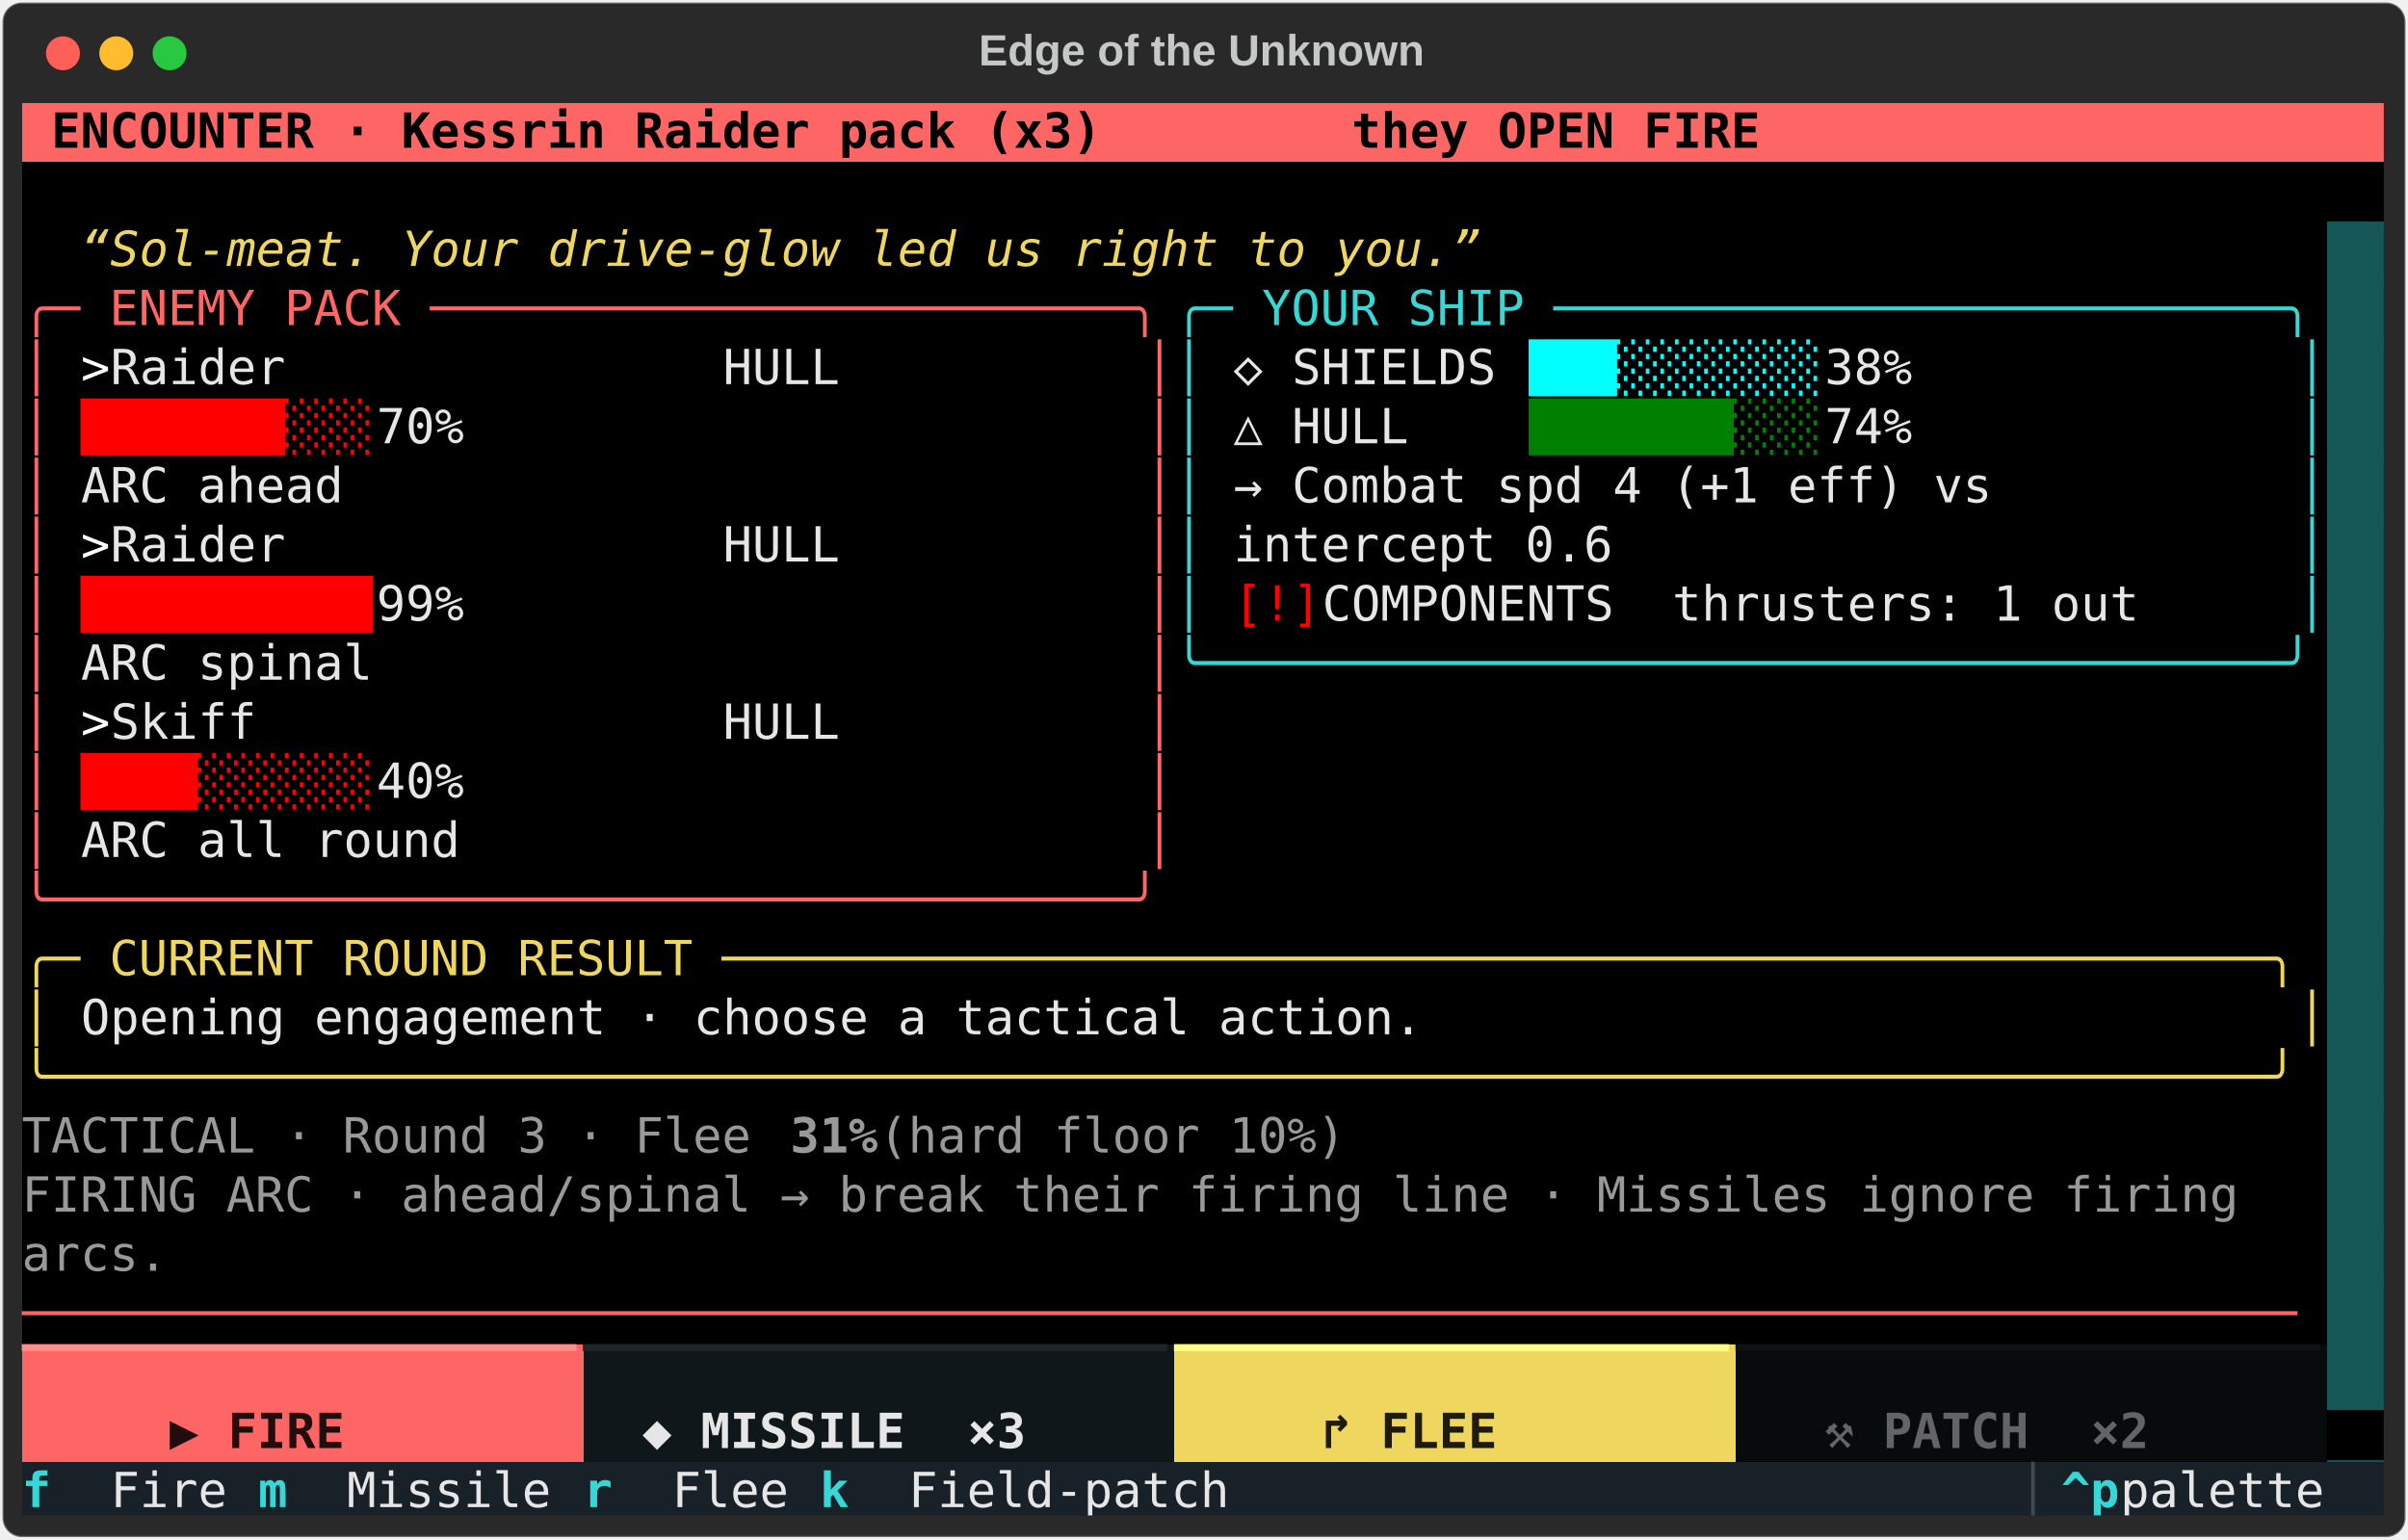
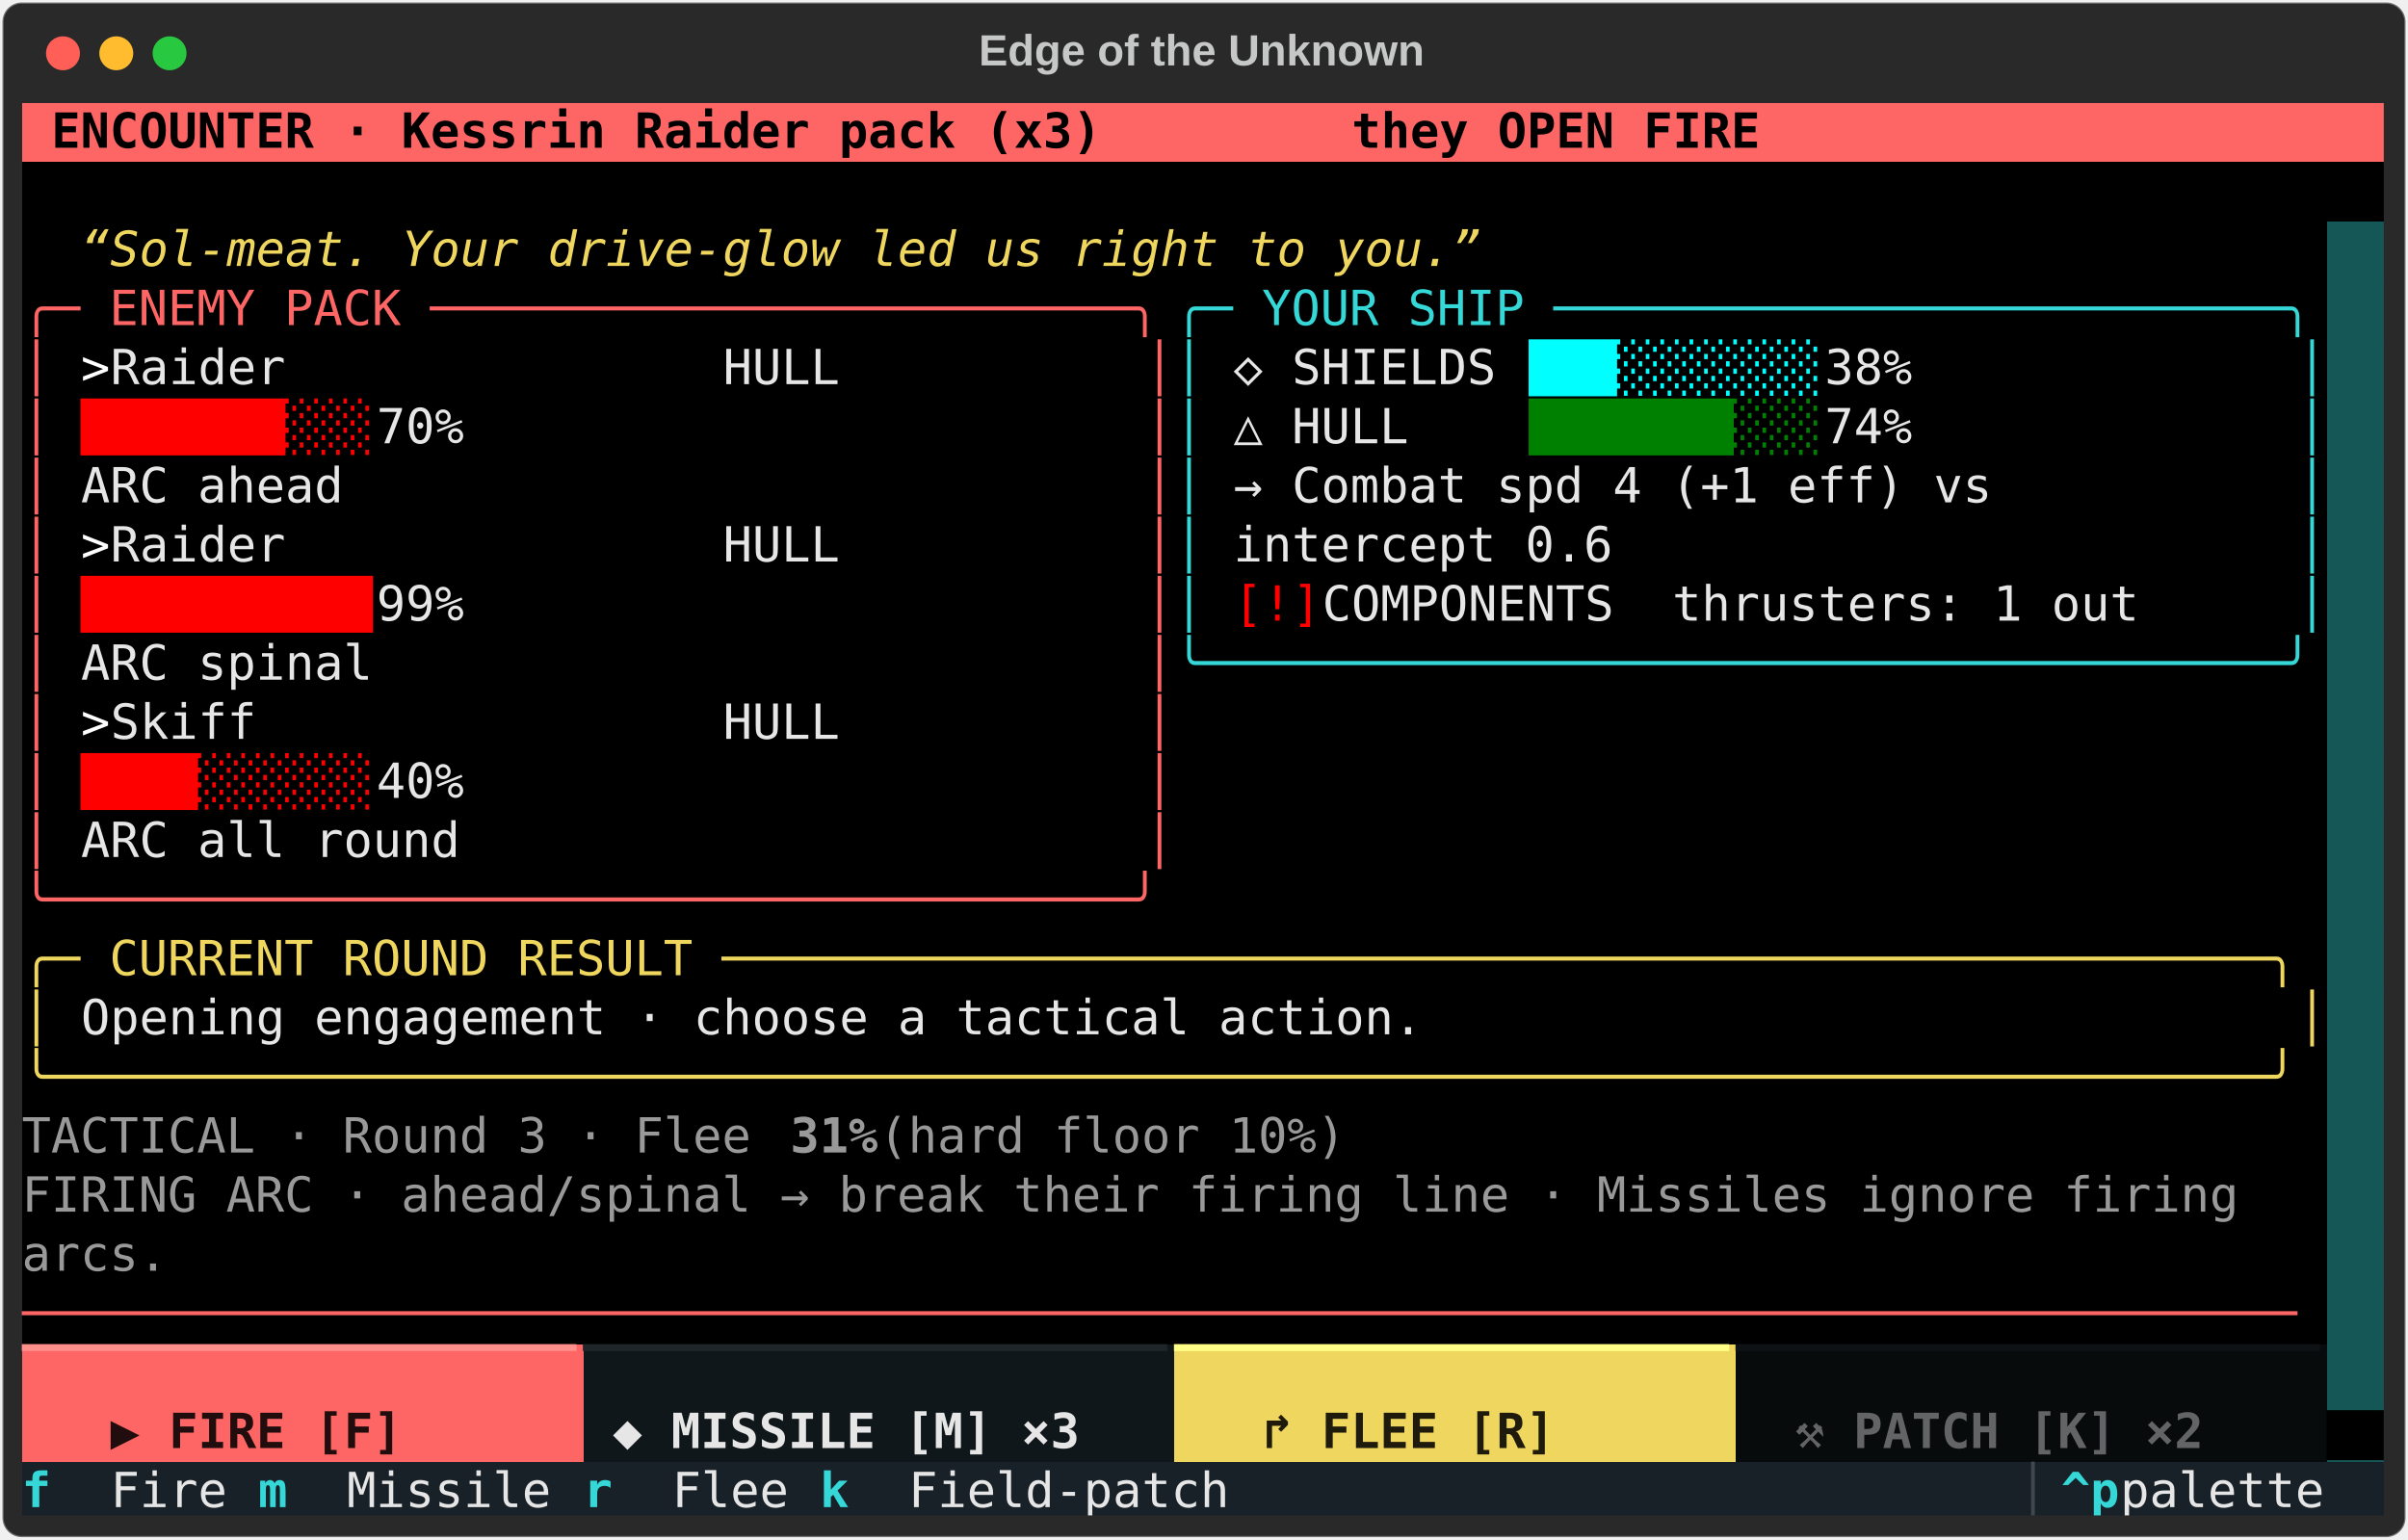
<svg xmlns="http://www.w3.org/2000/svg" class="rich-terminal" viewBox="0 0 994 635.6">
  <style>

    @font-face {
        font-family: "Fira Code";
        src: local("FiraCode-Regular"),
                url("https://cdnjs.cloudflare.com/ajax/libs/firacode/6.2.0/woff2/FiraCode-Regular.woff2") format("woff2"),
                url("https://cdnjs.cloudflare.com/ajax/libs/firacode/6.2.0/woff/FiraCode-Regular.woff") format("woff");
        font-style: normal;
        font-weight: 400;
    }
    @font-face {
        font-family: "Fira Code";
        src: local("FiraCode-Bold"),
                url("https://cdnjs.cloudflare.com/ajax/libs/firacode/6.2.0/woff2/FiraCode-Bold.woff2") format("woff2"),
                url("https://cdnjs.cloudflare.com/ajax/libs/firacode/6.2.0/woff/FiraCode-Bold.woff") format("woff");
        font-style: bold;
        font-weight: 700;
    }

    .terminal-matrix {
        font-family: Fira Code, monospace;
        font-size: 20px;
        line-height: 24.4px;
        font-variant-east-asian: full-width;
    }

    .terminal-title {
        font-size: 18px;
        font-weight: bold;
        font-family: arial;
    }

    .terminal-r1 { fill: #c5c8c6 }
.terminal-r2 { fill: #000000;font-weight: bold }
.terminal-r3 { fill: #00ff00 }
.terminal-r4 { fill: #efd75f;font-style: italic; }
.terminal-r5 { fill: #000000 }
.terminal-r6 { fill: #fe6565 }
.terminal-r7 { fill: #35d7d7 }
.terminal-r8 { fill: #ffffff }
.terminal-r9 { fill: #e6e6e6 }
.terminal-r10 { fill: #00ffff }
.terminal-r11 { fill: #ff0000 }
.terminal-r12 { fill: #008000 }
.terminal-r13 { fill: #efd75f }
.terminal-r14 { fill: #999999 }
.terminal-r15 { fill: #999999;font-weight: bold }
.terminal-r16 { fill: #ff8f8a }
.terminal-r17 { fill: #1f262a }
.terminal-r18 { fill: #ffff87 }
.terminal-r19 { fill: #0e1214 }
.terminal-r20 { fill: #210d0d;font-weight: bold }
.terminal-r21 { fill: #e6e6e6;font-weight: bold }
.terminal-r22 { fill: #1f1b0c;font-weight: bold }
.terminal-r23 { fill: #636465;font-weight: bold }
.terminal-r24 { fill: #35d7d7;font-weight: bold }
.terminal-r25 { fill: #40484d }
    </style>
  <defs>
    <clipPath id="terminal-clip-terminal">
      <rect x="0" y="0" width="975.0" height="584.6" />
    </clipPath>
    <clipPath id="terminal-line-0">
      <rect x="0" y="1.5" width="976" height="24.65" />
    </clipPath>
    <clipPath id="terminal-line-1">
      <rect x="0" y="25.9" width="976" height="24.65" />
    </clipPath>
    <clipPath id="terminal-line-2">
      <rect x="0" y="50.3" width="976" height="24.65" />
    </clipPath>
    <clipPath id="terminal-line-3">
      <rect x="0" y="74.7" width="976" height="24.65" />
    </clipPath>
    <clipPath id="terminal-line-4">
      <rect x="0" y="99.1" width="976" height="24.65" />
    </clipPath>
    <clipPath id="terminal-line-5">
      <rect x="0" y="123.5" width="976" height="24.65" />
    </clipPath>
    <clipPath id="terminal-line-6">
      <rect x="0" y="147.9" width="976" height="24.65" />
    </clipPath>
    <clipPath id="terminal-line-7">
      <rect x="0" y="172.3" width="976" height="24.65" />
    </clipPath>
    <clipPath id="terminal-line-8">
      <rect x="0" y="196.7" width="976" height="24.65" />
    </clipPath>
    <clipPath id="terminal-line-9">
      <rect x="0" y="221.1" width="976" height="24.65" />
    </clipPath>
    <clipPath id="terminal-line-10">
      <rect x="0" y="245.5" width="976" height="24.65" />
    </clipPath>
    <clipPath id="terminal-line-11">
      <rect x="0" y="269.9" width="976" height="24.65" />
    </clipPath>
    <clipPath id="terminal-line-12">
      <rect x="0" y="294.3" width="976" height="24.65" />
    </clipPath>
    <clipPath id="terminal-line-13">
      <rect x="0" y="318.7" width="976" height="24.65" />
    </clipPath>
    <clipPath id="terminal-line-14">
      <rect x="0" y="343.1" width="976" height="24.65" />
    </clipPath>
    <clipPath id="terminal-line-15">
      <rect x="0" y="367.5" width="976" height="24.65" />
    </clipPath>
    <clipPath id="terminal-line-16">
      <rect x="0" y="391.9" width="976" height="24.65" />
    </clipPath>
    <clipPath id="terminal-line-17">
      <rect x="0" y="416.3" width="976" height="24.65" />
    </clipPath>
    <clipPath id="terminal-line-18">
      <rect x="0" y="440.7" width="976" height="24.65" />
    </clipPath>
    <clipPath id="terminal-line-19">
      <rect x="0" y="465.1" width="976" height="24.65" />
    </clipPath>
    <clipPath id="terminal-line-20">
      <rect x="0" y="489.5" width="976" height="24.65" />
    </clipPath>
    <clipPath id="terminal-line-21">
      <rect x="0" y="513.9" width="976" height="24.65" />
    </clipPath>
    <clipPath id="terminal-line-22">
      <rect x="0" y="538.3" width="976" height="24.65" />
    </clipPath>
  </defs>
  <rect fill="#292929" stroke="rgba(255,255,255,0.35)" stroke-width="1" x="1" y="1" width="992" height="633.6" rx="8" />
  <text class="terminal-title" fill="#c5c8c6" text-anchor="middle" x="496" y="27">Edge of the Unknown</text>
  <g transform="translate(26,22)">
    <circle cx="0" cy="0" r="7" fill="#ff5f57" />
    <circle cx="22" cy="0" r="7" fill="#febc2e" />
    <circle cx="44" cy="0" r="7" fill="#28c840" />
  </g>
  <g transform="translate(9, 41)" clip-path="url(#terminal-clip-terminal)">
    <rect fill="#fe6565" x="0" y="1.5" width="12.2" height="24.65" shape-rendering="crispEdges" />
    <rect fill="#fe6565" x="12.2" y="1.5" width="536.8" height="24.65" shape-rendering="crispEdges" />
    <rect fill="#fe6565" x="549" y="1.5" width="170.8" height="24.65" shape-rendering="crispEdges" />
    <rect fill="#fe6565" x="719.8" y="1.5" width="256.2" height="24.65" shape-rendering="crispEdges" />
    <rect fill="#000000" x="0" y="25.9" width="976" height="24.65" shape-rendering="crispEdges" />
    <rect fill="#000000" x="0" y="50.3" width="24.4" height="24.65" shape-rendering="crispEdges" />
    <rect fill="#000000" x="24.4" y="50.3" width="585.6" height="24.65" shape-rendering="crispEdges" />
    <rect fill="#000000" x="610" y="50.3" width="341.6" height="24.65" shape-rendering="crispEdges" />
    <rect fill="#155656" x="951.6" y="50.3" width="24.4" height="24.65" shape-rendering="crispEdges" />
    <rect fill="#000000" x="0" y="74.7" width="475.8" height="24.65" shape-rendering="crispEdges" />
    <rect fill="#000000" x="475.8" y="74.7" width="475.8" height="24.65" shape-rendering="crispEdges" />
    <rect fill="#155656" x="951.6" y="74.7" width="24.4" height="24.65" shape-rendering="crispEdges" />
    <rect fill="#000000" x="0" y="99.1" width="12.2" height="24.65" shape-rendering="crispEdges" />
    <rect fill="#000000" x="12.2" y="99.1" width="12.2" height="24.65" shape-rendering="crispEdges" />
    <rect fill="#000000" x="24.4" y="99.1" width="12.2" height="24.65" shape-rendering="crispEdges" />
    <rect fill="#000000" x="36.6" y="99.1" width="317.2" height="24.65" shape-rendering="crispEdges" />
    <rect fill="#000000" x="353.8" y="99.1" width="109.8" height="24.65" shape-rendering="crispEdges" />
    <rect fill="#000000" x="463.6" y="99.1" width="12.2" height="24.65" shape-rendering="crispEdges" />
    <rect fill="#000000" x="475.8" y="99.1" width="12.2" height="24.65" shape-rendering="crispEdges" />
    <rect fill="#000000" x="488" y="99.1" width="12.2" height="24.65" shape-rendering="crispEdges" />
    <rect fill="#000000" x="500.2" y="99.1" width="122" height="24.65" shape-rendering="crispEdges" />
    <rect fill="#000000" x="622.2" y="99.1" width="122" height="24.65" shape-rendering="crispEdges" />
    <rect fill="#000000" x="744.2" y="99.1" width="61" height="24.65" shape-rendering="crispEdges" />
    <rect fill="#000000" x="805.2" y="99.1" width="134.2" height="24.65" shape-rendering="crispEdges" />
    <rect fill="#000000" x="939.4" y="99.1" width="12.2" height="24.65" shape-rendering="crispEdges" />
    <rect fill="#155656" x="951.6" y="99.1" width="24.4" height="24.65" shape-rendering="crispEdges" />
    <rect fill="#000000" x="0" y="123.5" width="12.2" height="24.65" shape-rendering="crispEdges" />
    <rect fill="#000000" x="12.2" y="123.5" width="12.2" height="24.65" shape-rendering="crispEdges" />
    <rect fill="#000000" x="24.4" y="123.5" width="122" height="24.65" shape-rendering="crispEdges" />
    <rect fill="#000000" x="146.4" y="123.5" width="61" height="24.65" shape-rendering="crispEdges" />
    <rect fill="#000000" x="207.4" y="123.5" width="256.2" height="24.65" shape-rendering="crispEdges" />
    <rect fill="#000000" x="463.6" y="123.5" width="12.2" height="24.65" shape-rendering="crispEdges" />
    <rect fill="#000000" x="475.8" y="123.5" width="12.2" height="24.65" shape-rendering="crispEdges" />
    <rect fill="#000000" x="488" y="123.5" width="12.2" height="24.65" shape-rendering="crispEdges" />
    <rect fill="#000000" x="500.2" y="123.5" width="122" height="24.65" shape-rendering="crispEdges" />
    <rect fill="#000000" x="622.2" y="123.5" width="122" height="24.65" shape-rendering="crispEdges" />
    <rect fill="#000000" x="744.2" y="123.5" width="61" height="24.65" shape-rendering="crispEdges" />
    <rect fill="#000000" x="805.2" y="123.5" width="134.2" height="24.65" shape-rendering="crispEdges" />
    <rect fill="#000000" x="939.4" y="123.5" width="12.2" height="24.65" shape-rendering="crispEdges" />
    <rect fill="#155656" x="951.6" y="123.5" width="24.4" height="24.65" shape-rendering="crispEdges" />
    <rect fill="#000000" x="0" y="147.9" width="12.2" height="24.65" shape-rendering="crispEdges" />
    <rect fill="#000000" x="12.2" y="147.9" width="12.2" height="24.65" shape-rendering="crispEdges" />
    <rect fill="#000000" x="24.4" y="147.9" width="134.2" height="24.65" shape-rendering="crispEdges" />
    <rect fill="#000000" x="158.6" y="147.9" width="305" height="24.65" shape-rendering="crispEdges" />
    <rect fill="#000000" x="463.6" y="147.9" width="12.2" height="24.65" shape-rendering="crispEdges" />
    <rect fill="#000000" x="475.8" y="147.9" width="12.2" height="24.65" shape-rendering="crispEdges" />
    <rect fill="#000000" x="488" y="147.9" width="12.2" height="24.65" shape-rendering="crispEdges" />
    <rect fill="#000000" x="500.2" y="147.9" width="317.2" height="24.65" shape-rendering="crispEdges" />
    <rect fill="#000000" x="817.4" y="147.9" width="122" height="24.65" shape-rendering="crispEdges" />
    <rect fill="#000000" x="939.4" y="147.9" width="12.2" height="24.65" shape-rendering="crispEdges" />
    <rect fill="#155656" x="951.6" y="147.9" width="24.4" height="24.65" shape-rendering="crispEdges" />
    <rect fill="#000000" x="0" y="172.3" width="12.2" height="24.65" shape-rendering="crispEdges" />
    <rect fill="#000000" x="12.2" y="172.3" width="12.2" height="24.65" shape-rendering="crispEdges" />
    <rect fill="#000000" x="24.4" y="172.3" width="12.2" height="24.65" shape-rendering="crispEdges" />
    <rect fill="#000000" x="36.6" y="172.3" width="317.2" height="24.65" shape-rendering="crispEdges" />
    <rect fill="#000000" x="353.8" y="172.3" width="109.8" height="24.65" shape-rendering="crispEdges" />
    <rect fill="#000000" x="463.6" y="172.3" width="12.2" height="24.65" shape-rendering="crispEdges" />
    <rect fill="#000000" x="475.8" y="172.3" width="12.2" height="24.65" shape-rendering="crispEdges" />
    <rect fill="#000000" x="488" y="172.3" width="12.2" height="24.65" shape-rendering="crispEdges" />
    <rect fill="#000000" x="500.2" y="172.3" width="158.6" height="24.65" shape-rendering="crispEdges" />
    <rect fill="#000000" x="658.8" y="172.3" width="280.6" height="24.65" shape-rendering="crispEdges" />
    <rect fill="#000000" x="939.4" y="172.3" width="12.2" height="24.65" shape-rendering="crispEdges" />
    <rect fill="#155656" x="951.6" y="172.3" width="24.4" height="24.65" shape-rendering="crispEdges" />
    <rect fill="#000000" x="0" y="196.7" width="12.2" height="24.65" shape-rendering="crispEdges" />
    <rect fill="#000000" x="12.2" y="196.7" width="12.2" height="24.65" shape-rendering="crispEdges" />
    <rect fill="#000000" x="24.4" y="196.7" width="122" height="24.65" shape-rendering="crispEdges" />
    <rect fill="#000000" x="146.4" y="196.7" width="61" height="24.65" shape-rendering="crispEdges" />
    <rect fill="#000000" x="207.4" y="196.7" width="256.2" height="24.65" shape-rendering="crispEdges" />
    <rect fill="#000000" x="463.6" y="196.7" width="12.2" height="24.65" shape-rendering="crispEdges" />
    <rect fill="#000000" x="475.8" y="196.7" width="12.2" height="24.65" shape-rendering="crispEdges" />
    <rect fill="#000000" x="488" y="196.7" width="12.2" height="24.65" shape-rendering="crispEdges" />
    <rect fill="#000000" x="500.2" y="196.7" width="36.6" height="24.65" shape-rendering="crispEdges" />
    <rect fill="#000000" x="536.8" y="196.7" width="353.8" height="24.65" shape-rendering="crispEdges" />
    <rect fill="#000000" x="890.6" y="196.7" width="48.8" height="24.65" shape-rendering="crispEdges" />
    <rect fill="#000000" x="939.4" y="196.7" width="12.2" height="24.65" shape-rendering="crispEdges" />
    <rect fill="#155656" x="951.6" y="196.7" width="24.4" height="24.65" shape-rendering="crispEdges" />
    <rect fill="#000000" x="0" y="221.1" width="12.2" height="24.65" shape-rendering="crispEdges" />
    <rect fill="#000000" x="12.2" y="221.1" width="12.2" height="24.65" shape-rendering="crispEdges" />
    <rect fill="#000000" x="24.4" y="221.1" width="146.4" height="24.65" shape-rendering="crispEdges" />
    <rect fill="#000000" x="170.8" y="221.1" width="292.8" height="24.65" shape-rendering="crispEdges" />
    <rect fill="#000000" x="463.6" y="221.1" width="12.2" height="24.65" shape-rendering="crispEdges" />
    <rect fill="#000000" x="475.8" y="221.1" width="475.8" height="24.65" shape-rendering="crispEdges" />
    <rect fill="#155656" x="951.6" y="221.1" width="24.4" height="24.65" shape-rendering="crispEdges" />
    <rect fill="#000000" x="0" y="245.5" width="12.2" height="24.65" shape-rendering="crispEdges" />
    <rect fill="#000000" x="12.2" y="245.5" width="12.2" height="24.65" shape-rendering="crispEdges" />
    <rect fill="#000000" x="24.4" y="245.5" width="12.2" height="24.65" shape-rendering="crispEdges" />
    <rect fill="#000000" x="36.6" y="245.5" width="317.2" height="24.65" shape-rendering="crispEdges" />
    <rect fill="#000000" x="353.8" y="245.5" width="109.8" height="24.65" shape-rendering="crispEdges" />
    <rect fill="#000000" x="463.6" y="245.5" width="12.2" height="24.65" shape-rendering="crispEdges" />
    <rect fill="#000000" x="475.8" y="245.5" width="475.8" height="24.65" shape-rendering="crispEdges" />
    <rect fill="#155656" x="951.6" y="245.5" width="24.4" height="24.65" shape-rendering="crispEdges" />
    <rect fill="#000000" x="0" y="269.9" width="12.2" height="24.65" shape-rendering="crispEdges" />
    <rect fill="#000000" x="12.2" y="269.9" width="12.2" height="24.65" shape-rendering="crispEdges" />
    <rect fill="#000000" x="24.4" y="269.9" width="122" height="24.65" shape-rendering="crispEdges" />
    <rect fill="#000000" x="146.4" y="269.9" width="61" height="24.65" shape-rendering="crispEdges" />
    <rect fill="#000000" x="207.4" y="269.9" width="256.2" height="24.65" shape-rendering="crispEdges" />
    <rect fill="#000000" x="463.6" y="269.9" width="12.2" height="24.65" shape-rendering="crispEdges" />
    <rect fill="#000000" x="475.8" y="269.9" width="475.8" height="24.65" shape-rendering="crispEdges" />
    <rect fill="#155656" x="951.6" y="269.9" width="24.4" height="24.65" shape-rendering="crispEdges" />
    <rect fill="#000000" x="0" y="294.3" width="12.2" height="24.65" shape-rendering="crispEdges" />
    <rect fill="#000000" x="12.2" y="294.3" width="12.2" height="24.65" shape-rendering="crispEdges" />
    <rect fill="#000000" x="24.4" y="294.3" width="183" height="24.65" shape-rendering="crispEdges" />
    <rect fill="#000000" x="207.4" y="294.3" width="256.2" height="24.65" shape-rendering="crispEdges" />
    <rect fill="#000000" x="463.6" y="294.3" width="12.2" height="24.65" shape-rendering="crispEdges" />
    <rect fill="#000000" x="475.8" y="294.3" width="475.8" height="24.65" shape-rendering="crispEdges" />
    <rect fill="#155656" x="951.6" y="294.3" width="24.4" height="24.65" shape-rendering="crispEdges" />
    <rect fill="#000000" x="0" y="318.7" width="475.8" height="24.65" shape-rendering="crispEdges" />
    <rect fill="#000000" x="475.8" y="318.7" width="475.8" height="24.65" shape-rendering="crispEdges" />
    <rect fill="#155656" x="951.6" y="318.7" width="24.4" height="24.65" shape-rendering="crispEdges" />
    <rect fill="#000000" x="0" y="343.1" width="951.6" height="24.65" shape-rendering="crispEdges" />
    <rect fill="#155656" x="951.6" y="343.1" width="24.4" height="24.65" shape-rendering="crispEdges" />
    <rect fill="#000000" x="0" y="367.5" width="12.2" height="24.65" shape-rendering="crispEdges" />
    <rect fill="#000000" x="12.2" y="367.5" width="12.2" height="24.65" shape-rendering="crispEdges" />
    <rect fill="#000000" x="24.4" y="367.5" width="561.2" height="24.65" shape-rendering="crispEdges" />
    <rect fill="#000000" x="585.6" y="367.5" width="353.8" height="24.65" shape-rendering="crispEdges" />
    <rect fill="#000000" x="939.4" y="367.5" width="12.2" height="24.65" shape-rendering="crispEdges" />
    <rect fill="#155656" x="951.6" y="367.5" width="24.4" height="24.65" shape-rendering="crispEdges" />
    <rect fill="#000000" x="0" y="391.9" width="951.6" height="24.65" shape-rendering="crispEdges" />
    <rect fill="#155656" x="951.6" y="391.9" width="24.4" height="24.65" shape-rendering="crispEdges" />
    <rect fill="#000000" x="0" y="416.3" width="317.2" height="24.65" shape-rendering="crispEdges" />
    <rect fill="#000000" x="317.2" y="416.3" width="36.6" height="24.65" shape-rendering="crispEdges" />
    <rect fill="#000000" x="353.8" y="416.3" width="207.4" height="24.65" shape-rendering="crispEdges" />
    <rect fill="#000000" x="561.2" y="416.3" width="390.4" height="24.65" shape-rendering="crispEdges" />
    <rect fill="#155656" x="951.6" y="416.3" width="24.4" height="24.65" shape-rendering="crispEdges" />
    <rect fill="#000000" x="0" y="440.7" width="927.2" height="24.65" shape-rendering="crispEdges" />
    <rect fill="#000000" x="927.2" y="440.7" width="24.4" height="24.65" shape-rendering="crispEdges" />
    <rect fill="#155656" x="951.6" y="440.7" width="24.4" height="24.65" shape-rendering="crispEdges" />
    <rect fill="#000000" x="0" y="465.1" width="61" height="24.65" shape-rendering="crispEdges" />
    <rect fill="#000000" x="61" y="465.1" width="890.6" height="24.65" shape-rendering="crispEdges" />
    <rect fill="#155656" x="951.6" y="465.1" width="24.4" height="24.65" shape-rendering="crispEdges" />
    <rect fill="#000000" x="0" y="489.5" width="951.6" height="24.65" shape-rendering="crispEdges" />
    <rect fill="#155656" x="951.6" y="489.5" width="24.4" height="24.65" shape-rendering="crispEdges" />
    <rect fill="#fe6565" x="0" y="513.9" width="231.8" height="24.65" shape-rendering="crispEdges" />
    <rect fill="#10171b" x="231.8" y="513.9" width="244" height="24.65" shape-rendering="crispEdges" />
    <rect fill="#efd75f" x="475.8" y="513.9" width="231.8" height="24.65" shape-rendering="crispEdges" />
    <rect fill="#070b0c" x="707.6" y="513.9" width="244" height="24.65" shape-rendering="crispEdges" />
    <rect fill="#155656" x="951.6" y="513.9" width="24.4" height="24.65" shape-rendering="crispEdges" />
-     <rect fill="#fe6565" x="0" y="538.3" width="61" height="24.65" shape-rendering="crispEdges" />
-     <rect fill="#fe6565" x="61" y="538.3" width="109.8" height="24.65" shape-rendering="crispEdges" />
-     <rect fill="#fe6565" x="170.8" y="538.3" width="61" height="24.65" shape-rendering="crispEdges" />
-     <rect fill="#10171b" x="231.8" y="538.3" width="24.4" height="24.65" shape-rendering="crispEdges" />
-     <rect fill="#10171b" x="256.2" y="538.3" width="134.2" height="24.65" shape-rendering="crispEdges" />
-     <rect fill="#10171b" x="390.4" y="538.3" width="36.6" height="24.65" shape-rendering="crispEdges" />
-     <rect fill="#10171b" x="427" y="538.3" width="12.2" height="24.65" shape-rendering="crispEdges" />
-     <rect fill="#10171b" x="439.2" y="538.3" width="36.6" height="24.65" shape-rendering="crispEdges" />
-     <rect fill="#efd75f" x="475.8" y="538.3" width="61" height="24.65" shape-rendering="crispEdges" />
-     <rect fill="#efd75f" x="536.8" y="538.3" width="109.8" height="24.65" shape-rendering="crispEdges" />
-     <rect fill="#efd75f" x="646.6" y="538.3" width="61" height="24.65" shape-rendering="crispEdges" />
-     <rect fill="#070b0c" x="707.6" y="538.3" width="36.6" height="24.65" shape-rendering="crispEdges" />
-     <rect fill="#070b0c" x="744.2" y="538.3" width="109.8" height="24.65" shape-rendering="crispEdges" />
-     <rect fill="#070b0c" x="854" y="538.3" width="36.6" height="24.65" shape-rendering="crispEdges" />
-     <rect fill="#070b0c" x="890.6" y="538.3" width="12.2" height="24.65" shape-rendering="crispEdges" />
-     <rect fill="#070b0c" x="902.8" y="538.3" width="48.8" height="24.65" shape-rendering="crispEdges" />
+     <rect fill="#fe6565" x="0" y="538.3" width="36.6" height="24.65" shape-rendering="crispEdges" />
+     <rect fill="#fe6565" x="36.6" y="538.3" width="146.4" height="24.65" shape-rendering="crispEdges" />
+     <rect fill="#fe6565" x="183" y="538.3" width="48.8" height="24.65" shape-rendering="crispEdges" />
+     <rect fill="#10171b" x="231.8" y="538.3" width="12.2" height="24.65" shape-rendering="crispEdges" />
+     <rect fill="#10171b" x="244" y="538.3" width="219.6" height="24.65" shape-rendering="crispEdges" />
+     <rect fill="#10171b" x="463.6" y="538.3" width="12.2" height="24.65" shape-rendering="crispEdges" />
+     <rect fill="#efd75f" x="475.8" y="538.3" width="36.6" height="24.65" shape-rendering="crispEdges" />
+     <rect fill="#efd75f" x="512.4" y="538.3" width="146.4" height="24.65" shape-rendering="crispEdges" />
+     <rect fill="#efd75f" x="658.8" y="538.3" width="48.8" height="24.65" shape-rendering="crispEdges" />
+     <rect fill="#070b0c" x="707.6" y="538.3" width="24.4" height="24.65" shape-rendering="crispEdges" />
+     <rect fill="#070b0c" x="732" y="538.3" width="195.2" height="24.65" shape-rendering="crispEdges" />
+     <rect fill="#070b0c" x="927.2" y="538.3" width="24.4" height="24.65" shape-rendering="crispEdges" />
    <rect fill="#155656" x="951.6" y="538.3" width="24.4" height="24.65" shape-rendering="crispEdges" />
    <rect fill="#172127" x="0" y="562.7" width="36.6" height="24.65" shape-rendering="crispEdges" />
    <rect fill="#172127" x="36.6" y="562.7" width="61" height="24.65" shape-rendering="crispEdges" />
    <rect fill="#172127" x="97.6" y="562.7" width="36.6" height="24.65" shape-rendering="crispEdges" />
    <rect fill="#172127" x="134.2" y="562.7" width="97.6" height="24.65" shape-rendering="crispEdges" />
    <rect fill="#172127" x="231.8" y="562.7" width="36.6" height="24.65" shape-rendering="crispEdges" />
    <rect fill="#172127" x="268.4" y="562.7" width="61" height="24.65" shape-rendering="crispEdges" />
    <rect fill="#172127" x="329.4" y="562.7" width="36.6" height="24.65" shape-rendering="crispEdges" />
    <rect fill="#172127" x="366" y="562.7" width="146.4" height="24.65" shape-rendering="crispEdges" />
    <rect fill="#172127" x="512.4" y="562.7" width="317.2" height="24.65" shape-rendering="crispEdges" />
    <rect fill="#172127" x="829.6" y="562.7" width="12.2" height="24.65" shape-rendering="crispEdges" />
    <rect fill="#172127" x="841.8" y="562.7" width="24.4" height="24.65" shape-rendering="crispEdges" />
    <rect fill="#172127" x="866.2" y="562.7" width="97.6" height="24.65" shape-rendering="crispEdges" />
    <rect fill="#172127" x="963.8" y="562.7" width="12.2" height="24.65" shape-rendering="crispEdges" />
    <g class="terminal-matrix">
      <text class="terminal-r2" x="12.2" y="20" textLength="536.8" clip-path="url(#terminal-line-0)">ENCOUNTER · Kessrin Raider pack (x3)        </text>
      <text class="terminal-r2" x="549" y="20" textLength="170.8" clip-path="url(#terminal-line-0)">they OPEN FIRE</text>
      <text class="terminal-r1" x="976" y="20" textLength="12.2" clip-path="url(#terminal-line-0)">
</text>
      <text class="terminal-r1" x="976" y="44.4" textLength="12.2" clip-path="url(#terminal-line-1)">
</text>
      <text class="terminal-r4" x="24.4" y="68.8" textLength="585.6" clip-path="url(#terminal-line-2)">“Sol-meat. Your drive-glow led us right to you.”</text>
      <text class="terminal-r1" x="976" y="68.8" textLength="12.2" clip-path="url(#terminal-line-2)">
</text>
      <text class="terminal-r6" x="0" y="93.2" textLength="475.8" clip-path="url(#terminal-line-3)">╭─ ENEMY PACK ────────────────────────╮</text>
      <text class="terminal-r7" x="475.8" y="93.2" textLength="475.8" clip-path="url(#terminal-line-3)">╭─ YOUR SHIP ─────────────────────────╮</text>
      <text class="terminal-r1" x="976" y="93.2" textLength="12.2" clip-path="url(#terminal-line-3)">
</text>
      <text class="terminal-r6" x="0" y="117.6" textLength="12.2" clip-path="url(#terminal-line-4)">│</text>
      <text class="terminal-r8" x="24.4" y="117.6" textLength="12.2" clip-path="url(#terminal-line-4)">&gt;</text>
      <text class="terminal-r9" x="36.6" y="117.6" textLength="317.2" clip-path="url(#terminal-line-4)"> Raider               HULL</text>
      <text class="terminal-r6" x="463.6" y="117.6" textLength="12.2" clip-path="url(#terminal-line-4)">│</text>
      <text class="terminal-r7" x="475.8" y="117.6" textLength="12.2" clip-path="url(#terminal-line-4)">│</text>
      <text class="terminal-r9" x="500.2" y="117.6" textLength="122" clip-path="url(#terminal-line-4)">◇ SHIELDS </text>
      <text class="terminal-r10" x="622.2" y="117.6" textLength="122" clip-path="url(#terminal-line-4)">███░░░░░░░</text>
      <text class="terminal-r9" x="744.2" y="117.6" textLength="61" clip-path="url(#terminal-line-4)">  38%</text>
      <text class="terminal-r7" x="939.4" y="117.6" textLength="12.2" clip-path="url(#terminal-line-4)">│</text>
      <text class="terminal-r1" x="976" y="117.6" textLength="12.2" clip-path="url(#terminal-line-4)">
</text>
      <text class="terminal-r6" x="0" y="142" textLength="12.2" clip-path="url(#terminal-line-5)">│</text>
      <text class="terminal-r11" x="24.4" y="142" textLength="122" clip-path="url(#terminal-line-5)">███████░░░</text>
      <text class="terminal-r9" x="146.4" y="142" textLength="61" clip-path="url(#terminal-line-5)">  70%</text>
      <text class="terminal-r6" x="463.6" y="142" textLength="12.2" clip-path="url(#terminal-line-5)">│</text>
      <text class="terminal-r7" x="475.8" y="142" textLength="12.2" clip-path="url(#terminal-line-5)">│</text>
      <text class="terminal-r9" x="500.2" y="142" textLength="122" clip-path="url(#terminal-line-5)">△ HULL    </text>
      <text class="terminal-r12" x="622.2" y="142" textLength="122" clip-path="url(#terminal-line-5)">███████░░░</text>
      <text class="terminal-r9" x="744.2" y="142" textLength="61" clip-path="url(#terminal-line-5)">  74%</text>
      <text class="terminal-r7" x="939.4" y="142" textLength="12.2" clip-path="url(#terminal-line-5)">│</text>
      <text class="terminal-r1" x="976" y="142" textLength="12.2" clip-path="url(#terminal-line-5)">
</text>
      <text class="terminal-r6" x="0" y="166.4" textLength="12.2" clip-path="url(#terminal-line-6)">│</text>
      <text class="terminal-r9" x="24.4" y="166.4" textLength="134.2" clip-path="url(#terminal-line-6)">  ARC ahead</text>
      <text class="terminal-r6" x="463.6" y="166.4" textLength="12.2" clip-path="url(#terminal-line-6)">│</text>
      <text class="terminal-r7" x="475.8" y="166.4" textLength="12.2" clip-path="url(#terminal-line-6)">│</text>
      <text class="terminal-r9" x="500.2" y="166.4" textLength="317.2" clip-path="url(#terminal-line-6)">→ Combat spd 4 (+1 eff) vs</text>
      <text class="terminal-r7" x="939.4" y="166.4" textLength="12.2" clip-path="url(#terminal-line-6)">│</text>
      <text class="terminal-r1" x="976" y="166.4" textLength="12.2" clip-path="url(#terminal-line-6)">
</text>
      <text class="terminal-r6" x="0" y="190.8" textLength="12.2" clip-path="url(#terminal-line-7)">│</text>
      <text class="terminal-r8" x="24.4" y="190.8" textLength="12.2" clip-path="url(#terminal-line-7)">&gt;</text>
      <text class="terminal-r9" x="36.6" y="190.8" textLength="317.2" clip-path="url(#terminal-line-7)"> Raider               HULL</text>
      <text class="terminal-r6" x="463.6" y="190.8" textLength="12.2" clip-path="url(#terminal-line-7)">│</text>
      <text class="terminal-r7" x="475.8" y="190.8" textLength="12.2" clip-path="url(#terminal-line-7)">│</text>
      <text class="terminal-r9" x="500.2" y="190.8" textLength="158.6" clip-path="url(#terminal-line-7)">intercept 0.6</text>
      <text class="terminal-r7" x="939.4" y="190.8" textLength="12.2" clip-path="url(#terminal-line-7)">│</text>
      <text class="terminal-r1" x="976" y="190.8" textLength="12.2" clip-path="url(#terminal-line-7)">
</text>
      <text class="terminal-r6" x="0" y="215.2" textLength="12.2" clip-path="url(#terminal-line-8)">│</text>
      <text class="terminal-r11" x="24.4" y="215.2" textLength="122" clip-path="url(#terminal-line-8)">██████████</text>
      <text class="terminal-r9" x="146.4" y="215.2" textLength="61" clip-path="url(#terminal-line-8)">  99%</text>
      <text class="terminal-r6" x="463.6" y="215.2" textLength="12.2" clip-path="url(#terminal-line-8)">│</text>
      <text class="terminal-r7" x="475.8" y="215.2" textLength="12.2" clip-path="url(#terminal-line-8)">│</text>
      <text class="terminal-r11" x="500.2" y="215.2" textLength="36.6" clip-path="url(#terminal-line-8)">[!]</text>
      <text class="terminal-r9" x="536.8" y="215.2" textLength="353.8" clip-path="url(#terminal-line-8)"> COMPONENTS  thrusters: 1 out</text>
      <text class="terminal-r7" x="939.4" y="215.2" textLength="12.2" clip-path="url(#terminal-line-8)">│</text>
      <text class="terminal-r1" x="976" y="215.2" textLength="12.2" clip-path="url(#terminal-line-8)">
</text>
      <text class="terminal-r6" x="0" y="239.6" textLength="12.2" clip-path="url(#terminal-line-9)">│</text>
      <text class="terminal-r9" x="24.4" y="239.6" textLength="146.4" clip-path="url(#terminal-line-9)">  ARC spinal</text>
      <text class="terminal-r6" x="463.6" y="239.6" textLength="12.2" clip-path="url(#terminal-line-9)">│</text>
      <text class="terminal-r7" x="475.8" y="239.6" textLength="475.8" clip-path="url(#terminal-line-9)">╰─────────────────────────────────────╯</text>
      <text class="terminal-r1" x="976" y="239.6" textLength="12.2" clip-path="url(#terminal-line-9)">
</text>
      <text class="terminal-r6" x="0" y="264" textLength="12.2" clip-path="url(#terminal-line-10)">│</text>
      <text class="terminal-r8" x="24.4" y="264" textLength="12.2" clip-path="url(#terminal-line-10)">&gt;</text>
      <text class="terminal-r9" x="36.6" y="264" textLength="317.2" clip-path="url(#terminal-line-10)"> Skiff                HULL</text>
      <text class="terminal-r6" x="463.6" y="264" textLength="12.2" clip-path="url(#terminal-line-10)">│</text>
      <text class="terminal-r1" x="976" y="264" textLength="12.2" clip-path="url(#terminal-line-10)">
</text>
      <text class="terminal-r6" x="0" y="288.4" textLength="12.2" clip-path="url(#terminal-line-11)">│</text>
      <text class="terminal-r11" x="24.4" y="288.4" textLength="122" clip-path="url(#terminal-line-11)">████░░░░░░</text>
      <text class="terminal-r9" x="146.4" y="288.4" textLength="61" clip-path="url(#terminal-line-11)">  40%</text>
      <text class="terminal-r6" x="463.6" y="288.4" textLength="12.2" clip-path="url(#terminal-line-11)">│</text>
      <text class="terminal-r1" x="976" y="288.4" textLength="12.2" clip-path="url(#terminal-line-11)">
</text>
      <text class="terminal-r6" x="0" y="312.8" textLength="12.2" clip-path="url(#terminal-line-12)">│</text>
      <text class="terminal-r9" x="24.4" y="312.8" textLength="183" clip-path="url(#terminal-line-12)">  ARC all round</text>
      <text class="terminal-r6" x="463.6" y="312.8" textLength="12.2" clip-path="url(#terminal-line-12)">│</text>
      <text class="terminal-r1" x="976" y="312.8" textLength="12.2" clip-path="url(#terminal-line-12)">
</text>
      <text class="terminal-r6" x="0" y="337.2" textLength="475.8" clip-path="url(#terminal-line-13)">╰─────────────────────────────────────╯</text>
      <text class="terminal-r1" x="976" y="337.2" textLength="12.2" clip-path="url(#terminal-line-13)">
</text>
      <text class="terminal-r13" x="0" y="361.6" textLength="951.6" clip-path="url(#terminal-line-14)">╭─ CURRENT ROUND RESULT ─────────────────────────────────────────────────────╮</text>
      <text class="terminal-r1" x="976" y="361.6" textLength="12.2" clip-path="url(#terminal-line-14)">
</text>
      <text class="terminal-r13" x="0" y="386" textLength="12.2" clip-path="url(#terminal-line-15)">│</text>
      <text class="terminal-r9" x="24.4" y="386" textLength="561.2" clip-path="url(#terminal-line-15)">Opening engagement · choose a tactical action.</text>
      <text class="terminal-r13" x="939.4" y="386" textLength="12.2" clip-path="url(#terminal-line-15)">│</text>
      <text class="terminal-r1" x="976" y="386" textLength="12.2" clip-path="url(#terminal-line-15)">
</text>
      <text class="terminal-r13" x="0" y="410.4" textLength="951.6" clip-path="url(#terminal-line-16)">╰────────────────────────────────────────────────────────────────────────────╯</text>
      <text class="terminal-r1" x="976" y="410.4" textLength="12.2" clip-path="url(#terminal-line-16)">
</text>
      <text class="terminal-r14" x="0" y="434.8" textLength="317.2" clip-path="url(#terminal-line-17)">TACTICAL · Round 3 · Flee </text>
      <text class="terminal-r15" x="317.2" y="434.8" textLength="36.6" clip-path="url(#terminal-line-17)">31%</text>
      <text class="terminal-r14" x="353.8" y="434.8" textLength="207.4" clip-path="url(#terminal-line-17)"> (hard floor 10%)</text>
      <text class="terminal-r1" x="976" y="434.8" textLength="12.2" clip-path="url(#terminal-line-17)">
</text>
      <text class="terminal-r14" x="0" y="459.2" textLength="927.2" clip-path="url(#terminal-line-18)">FIRING ARC · ahead/spinal → break their firing line · Missiles ignore firing</text>
      <text class="terminal-r1" x="976" y="459.2" textLength="12.2" clip-path="url(#terminal-line-18)">
</text>
      <text class="terminal-r14" x="0" y="483.6" textLength="61" clip-path="url(#terminal-line-19)">arcs.</text>
      <text class="terminal-r1" x="976" y="483.6" textLength="12.2" clip-path="url(#terminal-line-19)">
</text>
      <text class="terminal-r6" x="0" y="508" textLength="951.6" clip-path="url(#terminal-line-20)">──────────────────────────────────────────────────────────────────────────────</text>
      <text class="terminal-r1" x="976" y="508" textLength="12.2" clip-path="url(#terminal-line-20)">
</text>
      <text class="terminal-r16" x="0" y="532.4" textLength="231.8" clip-path="url(#terminal-line-21)">▔▔▔▔▔▔▔▔▔▔▔▔▔▔▔▔▔▔▔</text>
      <text class="terminal-r17" x="231.8" y="532.4" textLength="244" clip-path="url(#terminal-line-21)">▔▔▔▔▔▔▔▔▔▔▔▔▔▔▔▔▔▔▔▔</text>
      <text class="terminal-r18" x="475.8" y="532.4" textLength="231.8" clip-path="url(#terminal-line-21)">▔▔▔▔▔▔▔▔▔▔▔▔▔▔▔▔▔▔▔</text>
      <text class="terminal-r19" x="707.6" y="532.4" textLength="244" clip-path="url(#terminal-line-21)">▔▔▔▔▔▔▔▔▔▔▔▔▔▔▔▔▔▔▔▔</text>
      <text class="terminal-r1" x="976" y="532.4" textLength="12.2" clip-path="url(#terminal-line-21)">
</text>
-       <text class="terminal-r20" x="61" y="556.8" textLength="109.8" clip-path="url(#terminal-line-22)"> ▶ FIRE  </text>
-       <text class="terminal-r21" x="256.2" y="556.8" textLength="134.2" clip-path="url(#terminal-line-22)"> ◆ MISSILE </text>
-       <text class="terminal-r21" x="390.4" y="556.8" textLength="36.6" clip-path="url(#terminal-line-22)"> ×3</text>
-       <text class="terminal-r22" x="536.8" y="556.8" textLength="109.8" clip-path="url(#terminal-line-22)"> ↱ FLEE  </text>
-       <text class="terminal-r23" x="744.2" y="556.8" textLength="109.8" clip-path="url(#terminal-line-22)"> ⚒ PATCH </text>
-       <text class="terminal-r23" x="854" y="556.8" textLength="36.6" clip-path="url(#terminal-line-22)"> ×2</text>
+       <text class="terminal-r20" x="36.6" y="556.8" textLength="146.4" clip-path="url(#terminal-line-22)"> ▶ FIRE [F] </text>
+       <text class="terminal-r21" x="244" y="556.8" textLength="219.6" clip-path="url(#terminal-line-22)"> ◆ MISSILE [M] ×3 </text>
+       <text class="terminal-r22" x="512.4" y="556.8" textLength="146.4" clip-path="url(#terminal-line-22)"> ↱ FLEE [R] </text>
+       <text class="terminal-r23" x="732" y="556.8" textLength="195.2" clip-path="url(#terminal-line-22)"> ⚒ PATCH [K] ×2 </text>
      <text class="terminal-r5" x="951.6" y="556.8" textLength="24.4" clip-path="url(#terminal-line-22)">▇▇</text>
      <text class="terminal-r1" x="976" y="556.8" textLength="12.2" clip-path="url(#terminal-line-22)">
</text>
      <text class="terminal-r24" x="0" y="581.2" textLength="36.6" clip-path="url(#terminal-line-23)"> f </text>
      <text class="terminal-r9" x="36.6" y="581.2" textLength="61" clip-path="url(#terminal-line-23)">Fire </text>
      <text class="terminal-r24" x="97.6" y="581.2" textLength="36.6" clip-path="url(#terminal-line-23)"> m </text>
      <text class="terminal-r9" x="134.2" y="581.2" textLength="97.6" clip-path="url(#terminal-line-23)">Missile </text>
      <text class="terminal-r24" x="231.8" y="581.2" textLength="36.6" clip-path="url(#terminal-line-23)"> r </text>
      <text class="terminal-r9" x="268.4" y="581.2" textLength="61" clip-path="url(#terminal-line-23)">Flee </text>
      <text class="terminal-r24" x="329.4" y="581.2" textLength="36.6" clip-path="url(#terminal-line-23)"> k </text>
      <text class="terminal-r9" x="366" y="581.2" textLength="146.4" clip-path="url(#terminal-line-23)">Field-patch </text>
      <text class="terminal-r25" x="829.6" y="581.2" textLength="12.2" clip-path="url(#terminal-line-23)">▏</text>
      <text class="terminal-r24" x="841.8" y="581.2" textLength="24.4" clip-path="url(#terminal-line-23)">^p</text>
      <text class="terminal-r9" x="866.2" y="581.2" textLength="97.6" clip-path="url(#terminal-line-23)"> palette</text>
    </g>
  </g>
</svg>
